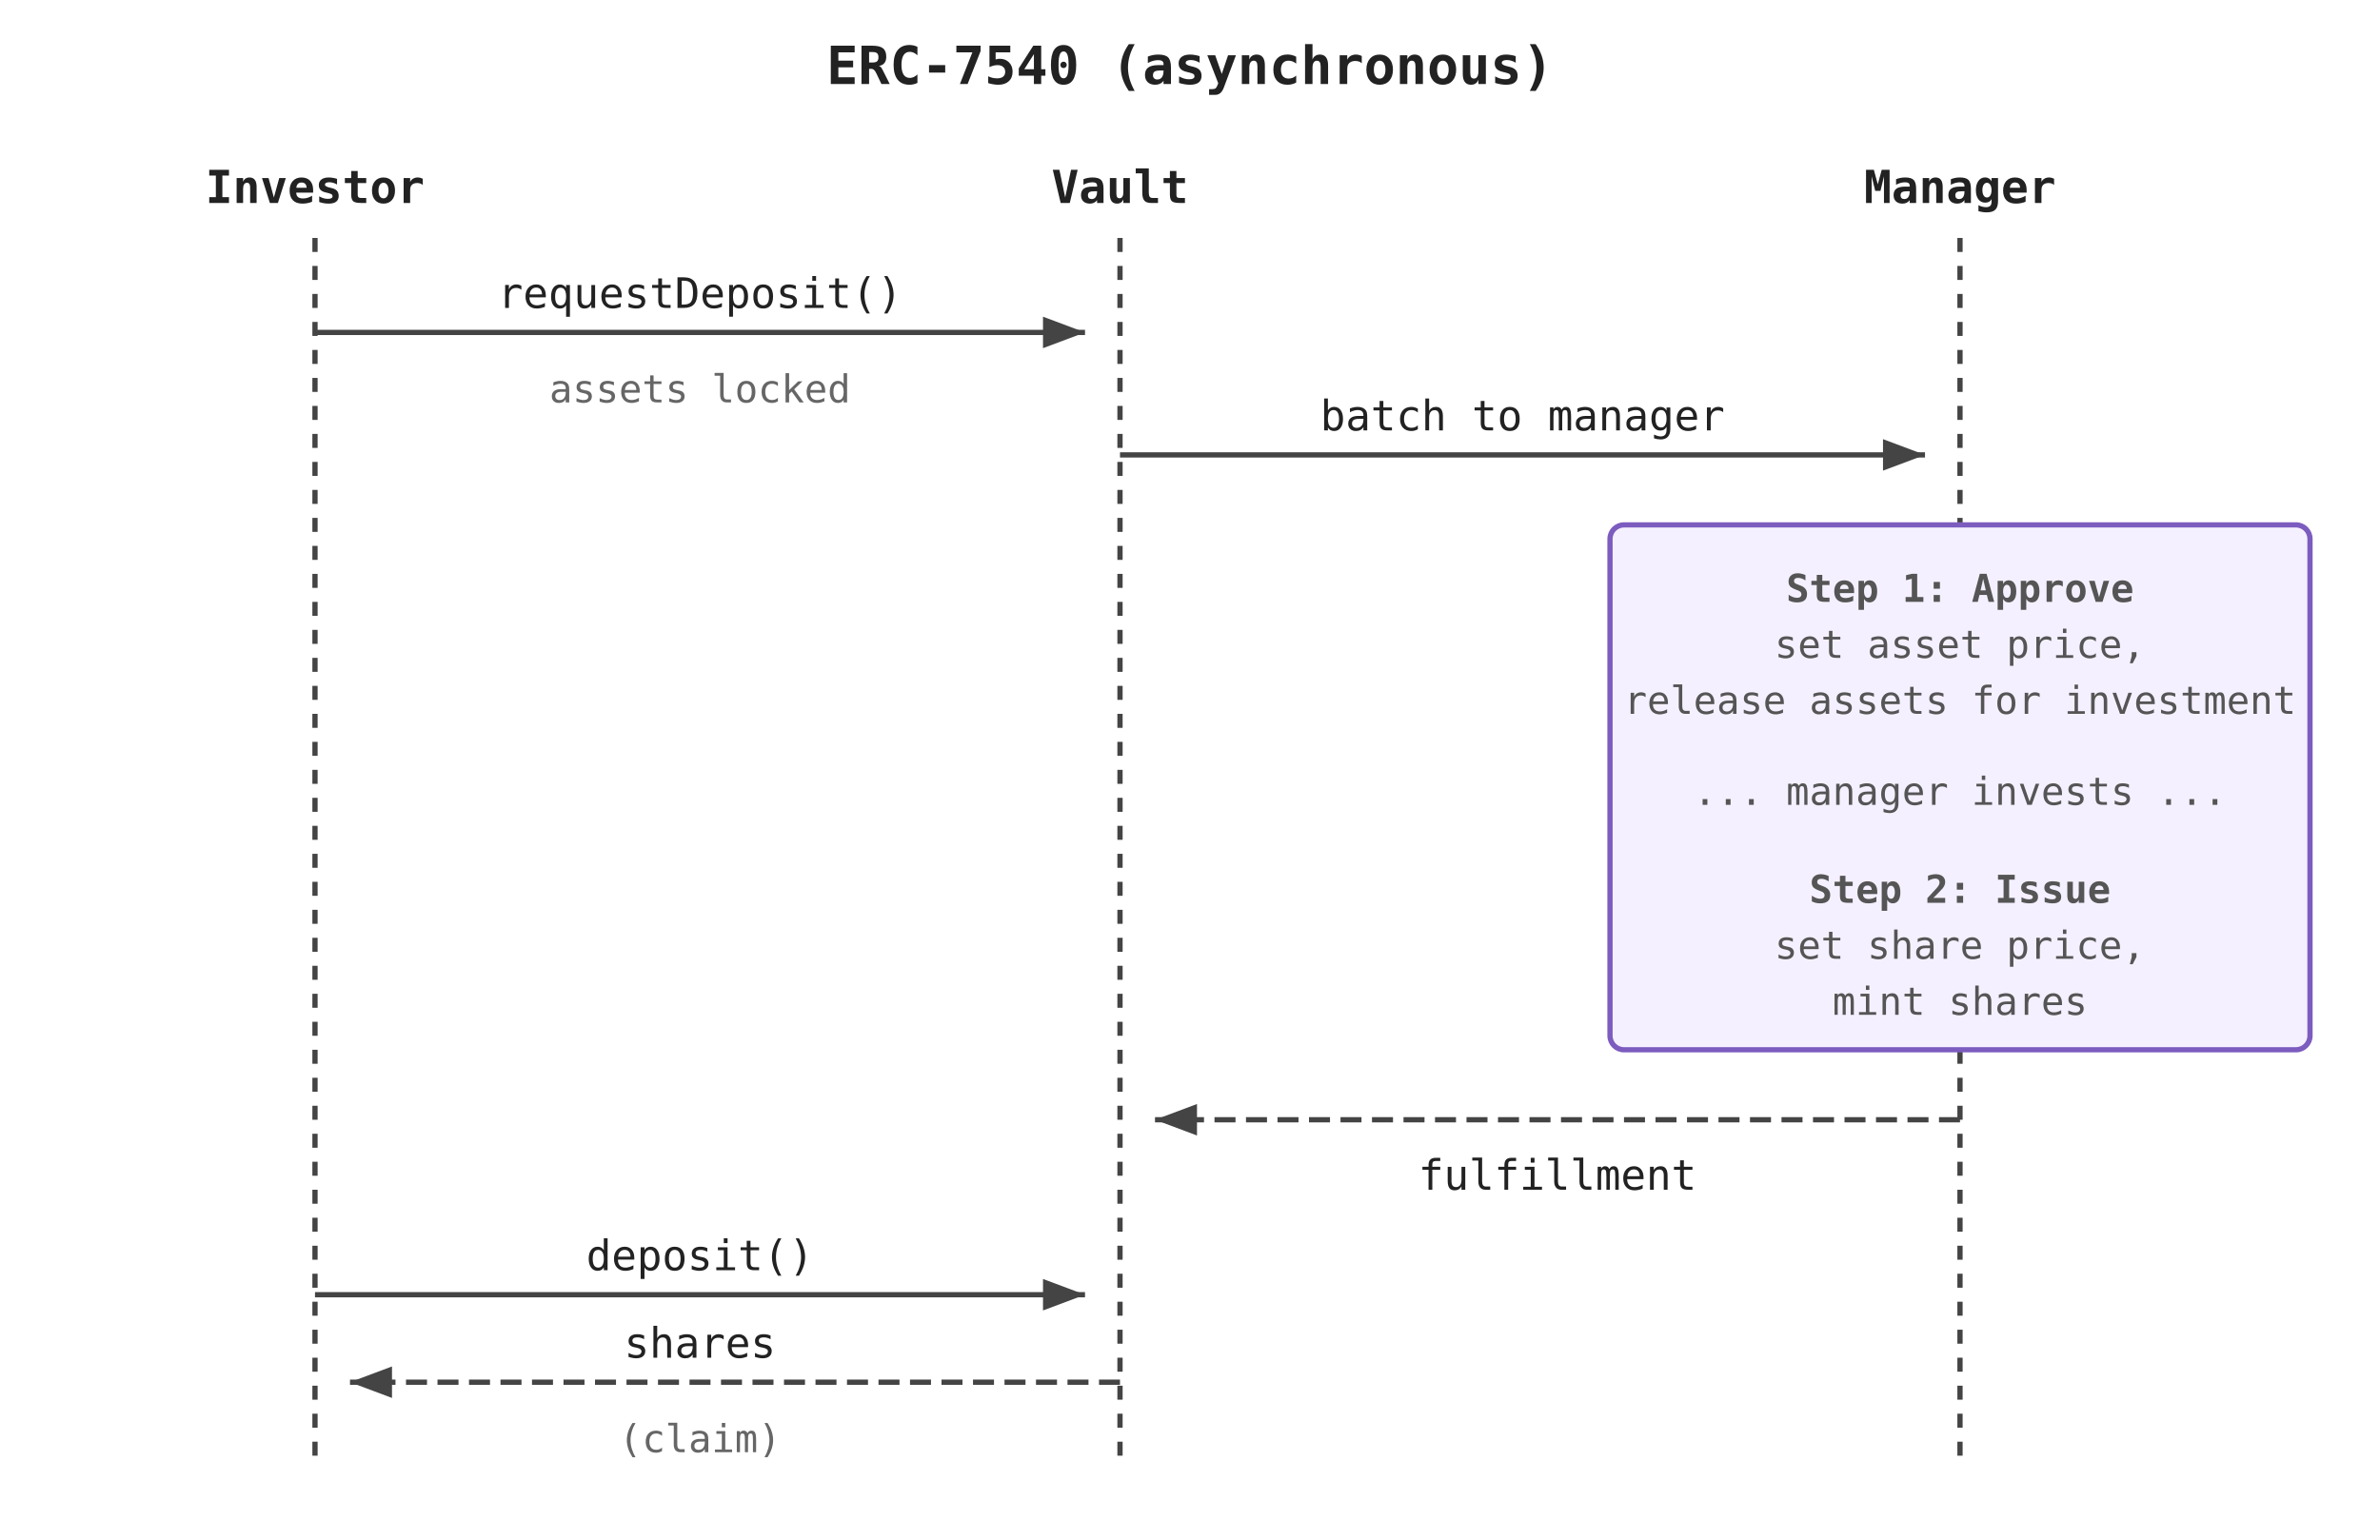
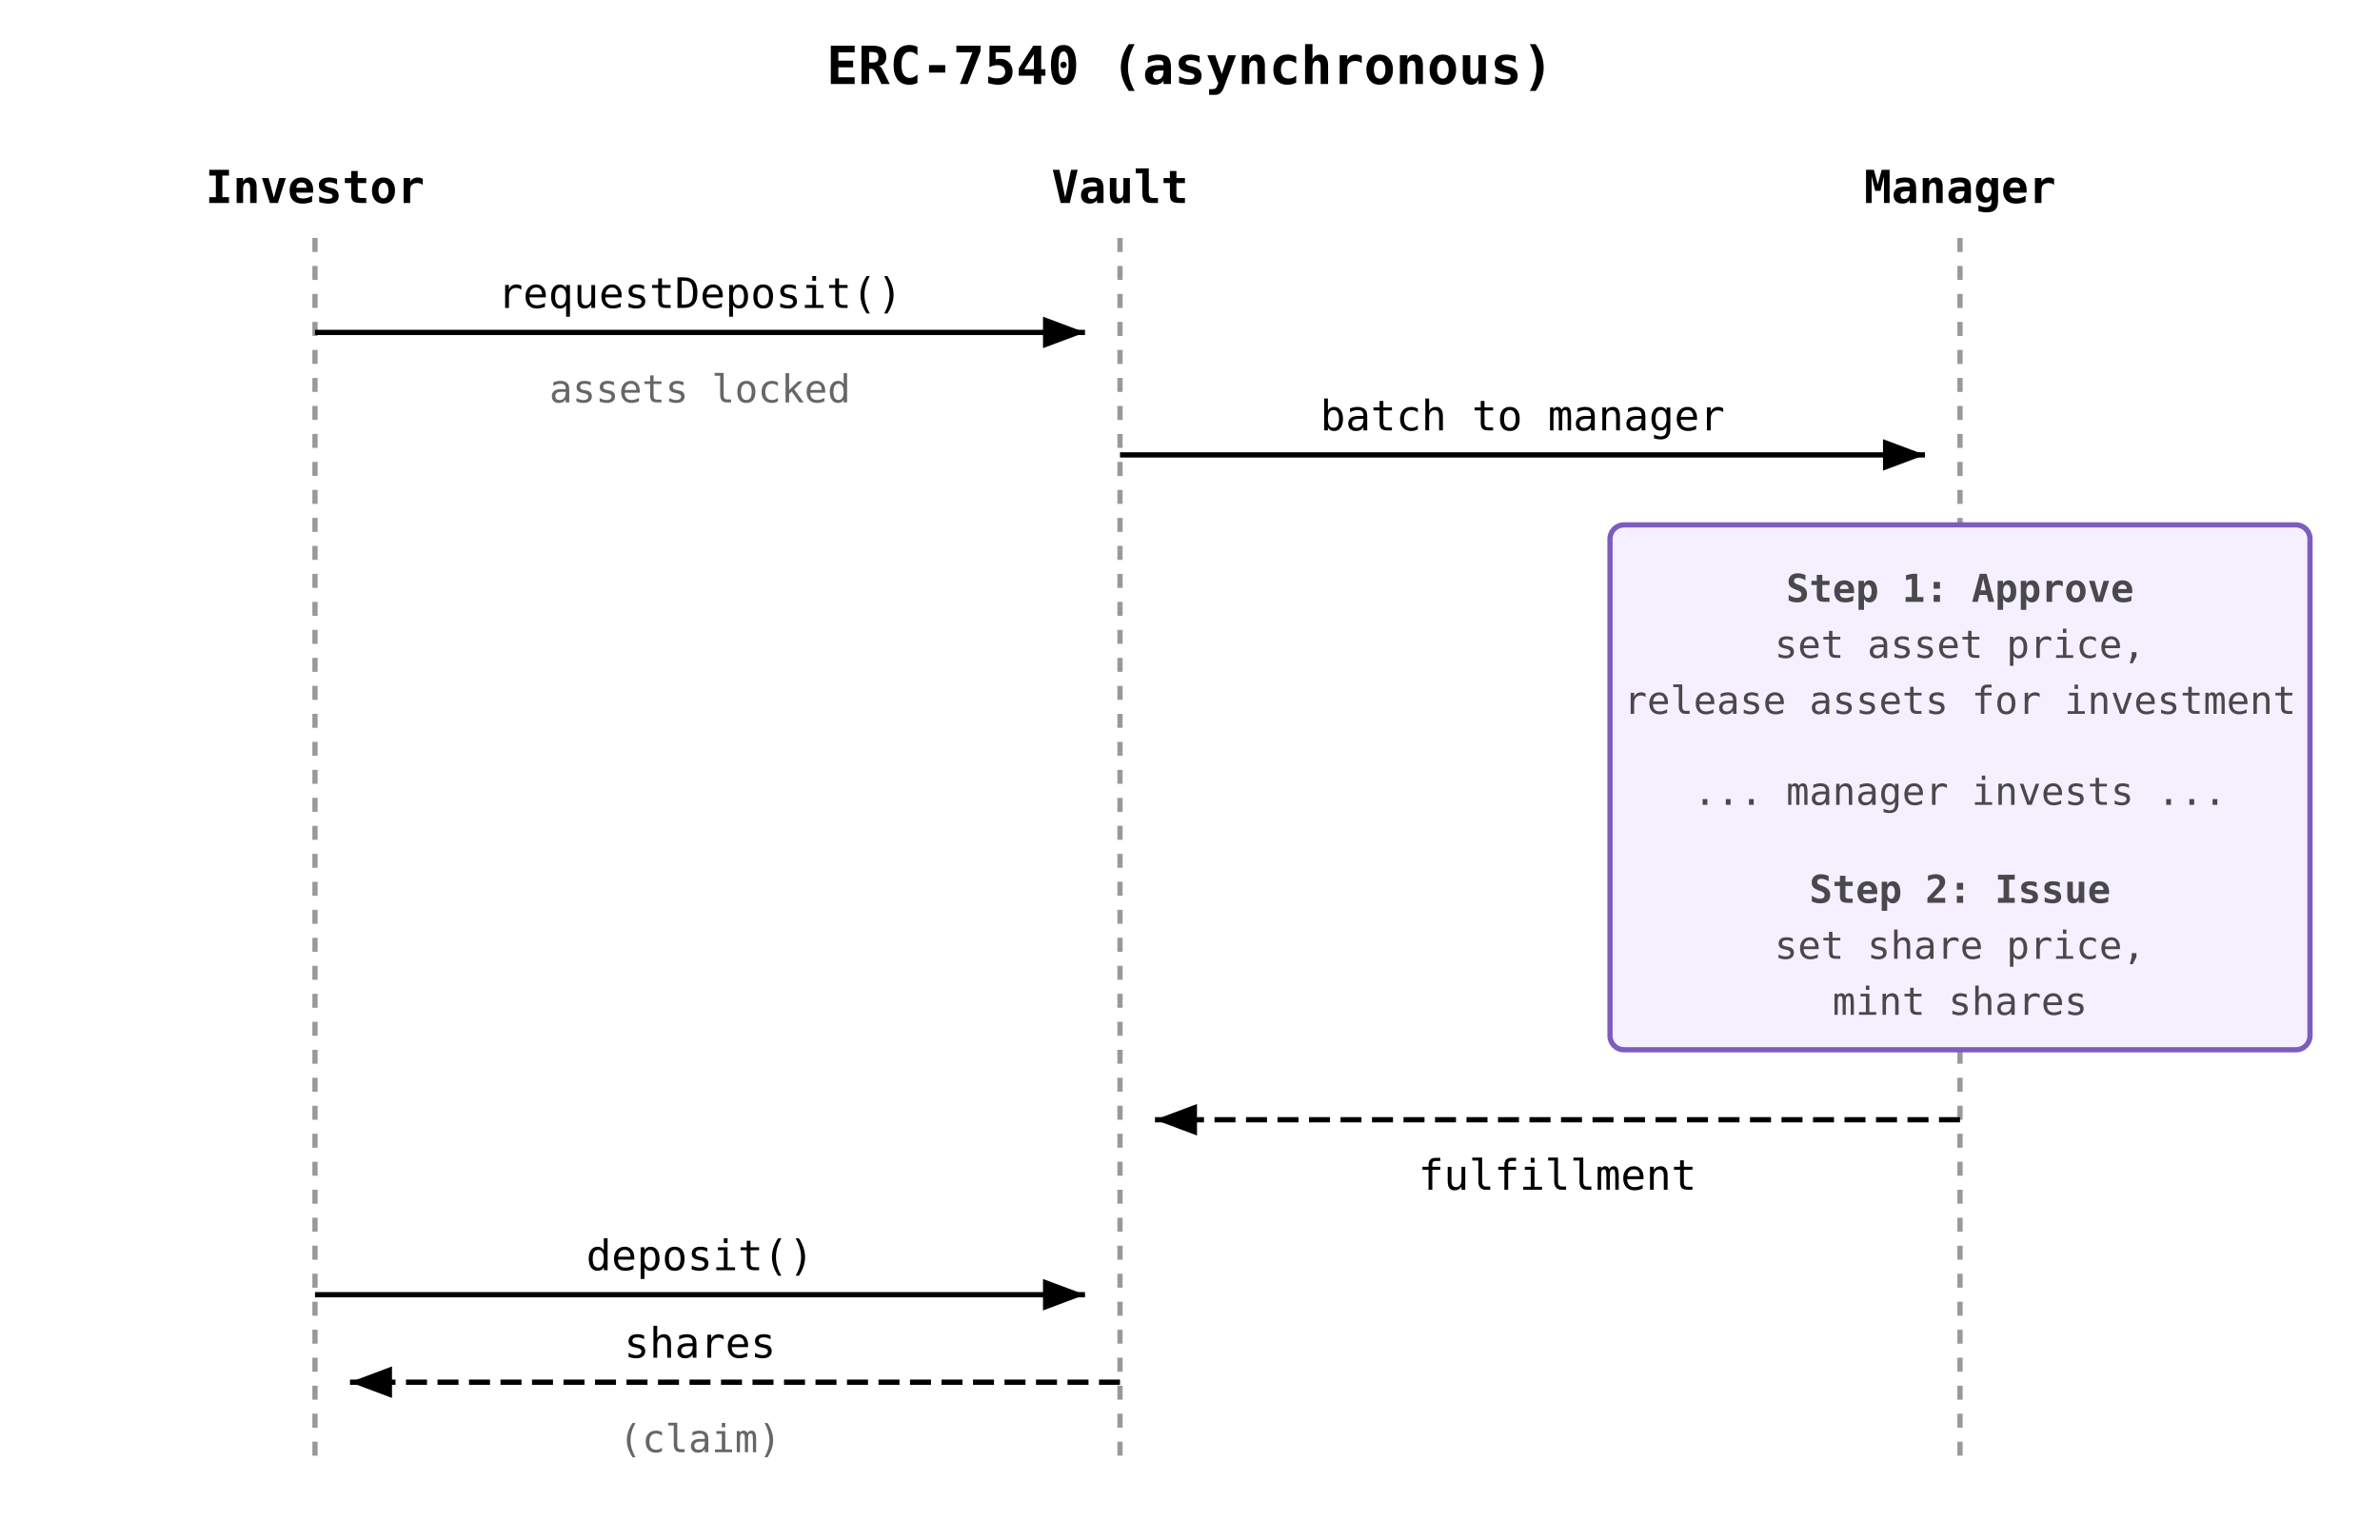
<svg xmlns="http://www.w3.org/2000/svg" viewBox="0 0 680 440" font-family="monospace" font-size="13">
  <style>
-     text { fill: #222; }
+     text { fill: currentColor; }
    .label { font-weight: bold; font-size: 13px; }
-     .note { font-size: 11px; fill: #666; }
-     .step { font-size: 11px; fill: #555; }
-     line { stroke: #444; stroke-width: 1.5; }
+     .note { font-size: 11px; opacity: 0.6; }
+     .step { font-size: 11px; opacity: 0.7; }
+     line { stroke: currentColor; stroke-width: 1.5; }
    rect.box { fill: #f5f0ff; stroke: #7c5cbf; stroke-width: 1.5; rx: 4; }
  </style>
  <text x="340" y="24" text-anchor="middle" font-weight="bold" font-size="15">ERC-7540 (asynchronous)</text>
  <text x="90" y="58" text-anchor="middle" class="label">Investor</text>
  <text x="320" y="58" text-anchor="middle" class="label">Vault</text>
  <text x="560" y="58" text-anchor="middle" class="label">Manager</text>
-   <line x1="90" y1="68" x2="90" y2="420" stroke-dasharray="4,4" stroke="#aaa" />
-   <line x1="320" y1="68" x2="320" y2="420" stroke-dasharray="4,4" stroke="#aaa" />
-   <line x1="560" y1="68" x2="560" y2="420" stroke-dasharray="4,4" stroke="#aaa" />
+   <line x1="90" y1="68" x2="90" y2="420" stroke-dasharray="4,4" stroke="currentColor" opacity="0.4" />
+   <line x1="320" y1="68" x2="320" y2="420" stroke-dasharray="4,4" stroke="currentColor" opacity="0.4" />
+   <line x1="560" y1="68" x2="560" y2="420" stroke-dasharray="4,4" stroke="currentColor" opacity="0.4" />
  <line x1="90" y1="95" x2="310" y2="95" marker-end="url(#arr)" />
  <text x="200" y="88" text-anchor="middle" font-size="12">requestDeposit()</text>
  <text x="200" y="115" text-anchor="middle" class="note">assets locked</text>
  <line x1="320" y1="130" x2="550" y2="130" marker-end="url(#arr)" />
  <text x="435" y="123" text-anchor="middle" font-size="12">batch to manager</text>
  <rect class="box" x="460" y="150" width="200" height="150" />
  <text x="560" y="172" text-anchor="middle" class="step" font-weight="bold">Step 1: Approve</text>
  <text x="560" y="188" text-anchor="middle" class="step">set asset price,</text>
  <text x="560" y="204" text-anchor="middle" class="step">release assets for investment</text>
  <text x="560" y="230" text-anchor="middle" class="step">... manager invests ...</text>
  <text x="560" y="258" text-anchor="middle" class="step" font-weight="bold">Step 2: Issue</text>
  <text x="560" y="274" text-anchor="middle" class="step">set share price,</text>
  <text x="560" y="290" text-anchor="middle" class="step">mint shares</text>
  <line x1="560" y1="320" x2="330" y2="320" marker-end="url(#arr)" stroke-dasharray="6,3" />
  <text x="445" y="340" text-anchor="middle" font-size="12">fulfillment</text>
  <line x1="90" y1="370" x2="310" y2="370" marker-end="url(#arr)" />
  <text x="200" y="363" text-anchor="middle" font-size="12">deposit()</text>
  <line x1="320" y1="395" x2="100" y2="395" marker-end="url(#arr)" stroke-dasharray="6,3" />
  <text x="200" y="388" text-anchor="middle" font-size="12">shares</text>
  <text x="200" y="415" text-anchor="middle" class="note">(claim)</text>
  <defs>
    <marker id="arr" markerWidth="8" markerHeight="6" refX="8" refY="3" orient="auto">
-       <path d="M0,0 L8,3 L0,6" fill="#444" />
+       <path d="M0,0 L8,3 L0,6" fill="currentColor" />
    </marker>
  </defs>
</svg>
